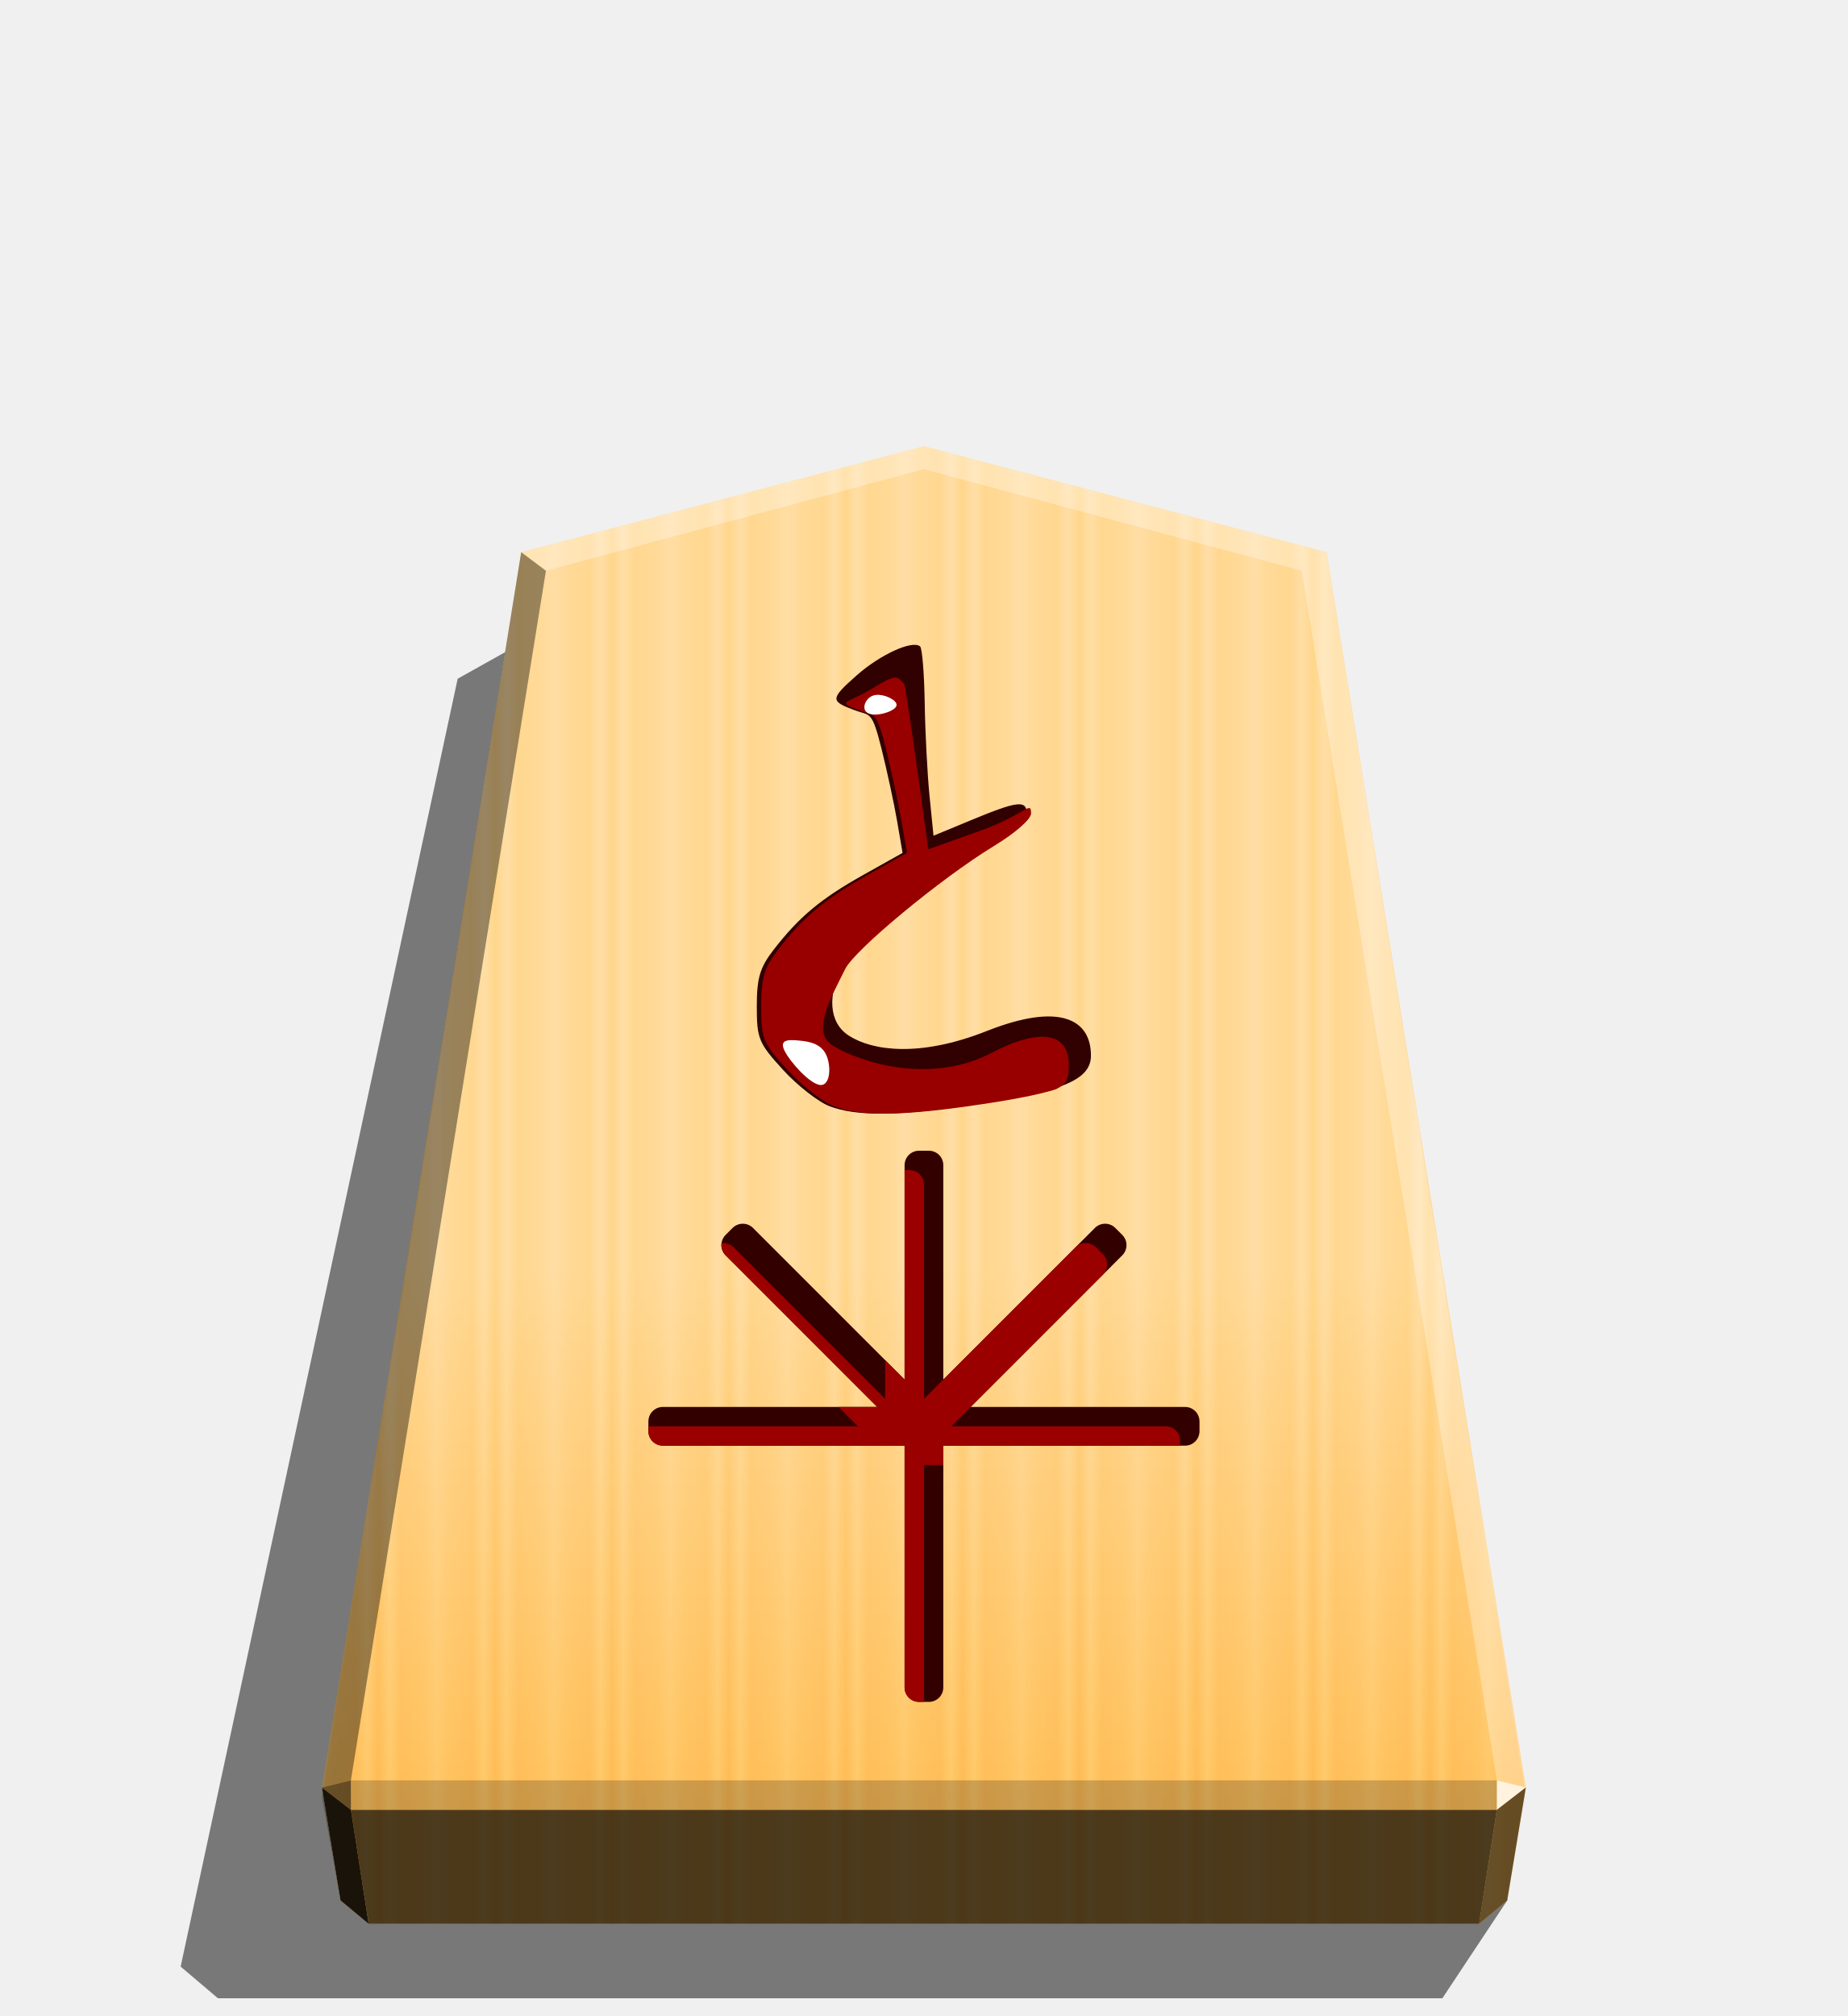
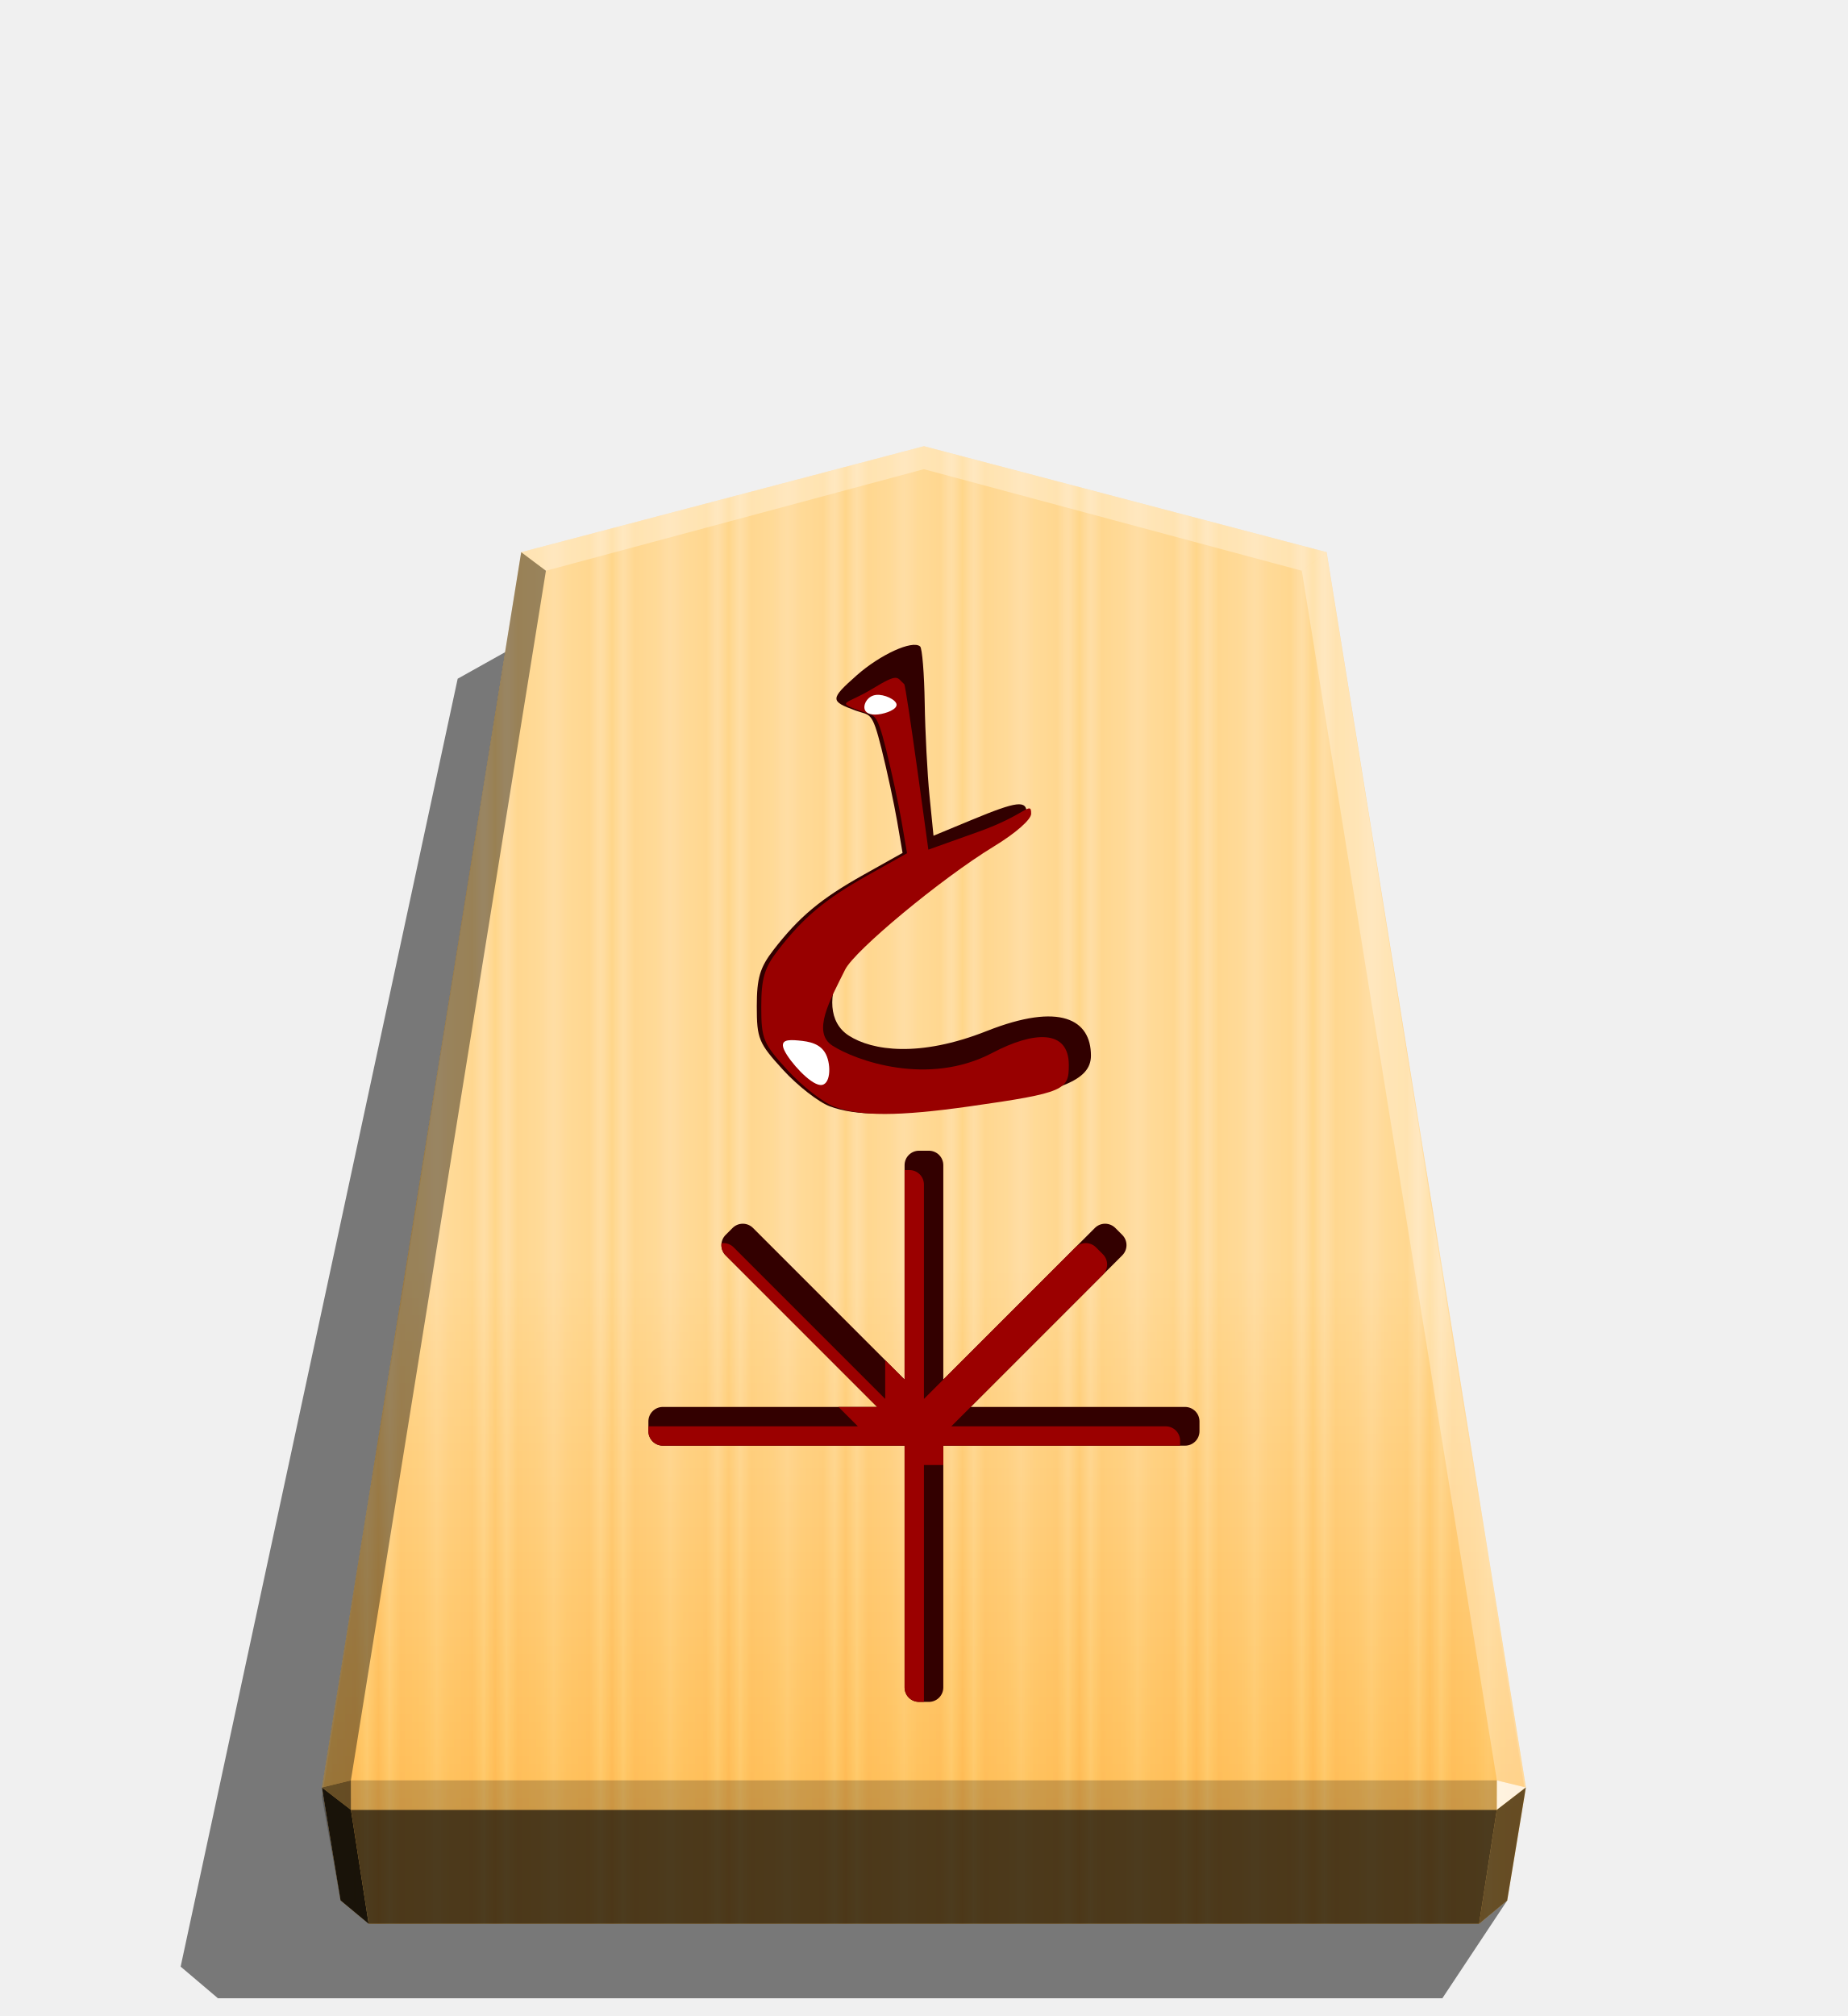
<svg xmlns="http://www.w3.org/2000/svg" width="498.898" height="544.252" viewBox="0 0 1320 1440">
  <defs>
    <linearGradient id="0TO_svg__a" x1="228.547" x2="270.281" y1="805.748" y2="805.748" gradientUnits="userSpaceOnUse" spreadMethod="reflect">
      <stop offset="0" stop-color="#ffd285" />
      <stop offset=".232" stop-color="#ffcd79" />
      <stop offset=".616" stop-color="#ffca73" />
      <stop offset=".808" stop-color="#ffd386" />
      <stop offset="1" stop-color="#ffc86e" />
    </linearGradient>
    <linearGradient id="0TO_svg__b" x1="660.031" x2="660.029" y1="318.739" y2="1292.759" gradientUnits="userSpaceOnUse">
      <stop offset=".604" stop-color="#fff" />
      <stop offset="1" />
    </linearGradient>
    <clipPath id="0TO_svg__c">
      <path stroke-width="1.534" d="M1799.132 1043.253a7.22 7.22 0 0 0-7.237 7.237v107.141l-75.759-75.759a7.22 7.22 0 0 0-10.237 0l-3.45 3.45a7.22 7.22 0 0 0 0 10.237l75.759 75.759h-107.141a7.223 7.223 0 0 0-7.237 7.24v4.876c0 4.01 3.227 7.24 7.237 7.24h120.828v120.828a7.22 7.22 0 0 0 7.237 7.237h4.88c4.01 0 7.24-3.227 7.24-7.237v-120.828h120.825c4.01 0 7.24-3.23 7.24-7.24v-4.876c0-4.01-3.23-7.24-7.24-7.24h-107.138l75.759-75.759a7.22 7.22 0 0 0 0-10.237l-3.45-3.45a7.22 7.22 0 0 0-10.237 0l-75.759 75.759V1050.49c0-4.01-3.23-7.237-7.24-7.237zm2.438 137.74h.01v.01h-.01z" />
-     </clipPath>
-     <clipPath id="0TO_svg__d">
-       <path stroke-width="2.846" d="M982.397 347.79c-5.318-1.999-15.307-9.799-22.198-17.332-11.647-12.733-12.529-14.865-12.529-30.288 0-13.47 1.499-18.527 7.967-26.882 12.203-15.764 22.463-24.326 42.838-35.749l18.655-10.459-2.595-15.114c-1.427-8.313-4.779-23.864-7.45-34.559-4.612-18.474-5.426-15.573-12.474-18.186-11.903-4.414-12.257-5.303.606-16.686 11.268-9.971 26.614-16.976 30.27-13.817.985.851 1.971 12.958 2.191 26.904s1.253 33.888 2.296 44.315l1.896 18.959 18.371-7.607c21.637-8.959 26.026-9.473 26.026-3.051 0 2.806-7.331 9.239-17.804 15.621-25.142 15.321-66.454 49.521-70.818 58.625-5.762 12.021-6.054 25.28 3.9 31.668 11.08 7.11 33.452 10.552 65.71-2.216 35.013-13.859 49.631-5.427 49.631 11.723 0 11.818-14.309 17.551-59.937 24.013-33.845 4.793-52.032 4.827-64.552.12z" />
    </clipPath>
  </defs>
  <path d="m1076.765 1357.436-46.356 69.884h-874.72l-26.637-22.586L326.962 484.8l63.084-35.291z" opacity=".5" />
  <path fill="url(#0TO_svg__a)" d="m660.043 318.74-287.664 75.7-142.368 882.306 13.312 80.689 20.099 16.719h793.244l20.099-16.719 13.312-80.689L947.708 394.44z" />
  <path fill="url(#0TO_svg__b)" d="M660.031 318.739 372.368 394.44 230 1283.62l13.312 73.816 20.099 16.718h793.244l20.099-16.718 13.312-73.816-142.37-889.18z" opacity=".25" style="mix-blend-mode:overlay" />
  <path fill="#fff" d="m1069.332 1271.7-.043 21.064 20.75-16.013z" opacity=".8" />
  <path d="m1090.039 1276.752-20.75 16.013-12.661 81.397 20.099-16.719z" opacity=".6" />
  <g fill="#fff">
    <path d="m372.331 394.43 17.664 13.248L660 335.13v-16.402zm575.338 0-17.664 13.248L660 335.13v-16.402z" opacity=".3" />
    <path d="m947.669 394.43-17.664 13.248 139.327 864.022 20.707 5.052z" opacity=".3" />
  </g>
  <path d="m372.331 394.43 17.664 13.248L250.668 1271.7l-20.707 5.052z" opacity=".4" />
  <path d="m229.96 1276.752 20.75 16.013 12.661 81.397-20.099-16.719z" opacity=".9" />
  <path d="m250.668 1271.7.043 21.064-20.75-16.013z" opacity=".6" />
  <path d="M250.668 1271.7h818.665l-.043 21.064H250.71z" opacity=".2" />
  <path d="m1069.289 1292.764-12.661 81.397H263.371l-12.661-81.397z" opacity=".7" />
  <path fill="#300" d="M656.567 821.94a10.32 10.32 0 0 0-10.342 10.342v153.116L537.958 877.131a10.32 10.32 0 0 0-14.629 0l-4.931 4.931a10.32 10.32 0 0 0 0 14.629l108.267 108.267H473.549a10.32 10.32 0 0 0-10.342 10.347v6.968a10.32 10.32 0 0 0 10.342 10.347h172.676v172.676a10.32 10.32 0 0 0 10.342 10.342h6.973a10.32 10.32 0 0 0 10.347-10.342V1032.62h172.671a10.326 10.326 0 0 0 10.347-10.347v-6.968a10.326 10.326 0 0 0-10.347-10.347h-153.11l108.267-108.267a10.32 10.32 0 0 0 0-14.629l-4.931-4.931a10.32 10.32 0 0 0-14.629 0L673.888 985.398V832.282a10.32 10.32 0 0 0-10.347-10.342zm3.484 196.845h.014v.014h-.014z" />
  <path fill="#9b0000" d="M1789.451 1052.935a7.22 7.22 0 0 0-7.237 7.237v107.141l-75.759-75.759a7.22 7.22 0 0 0-10.237 0l-3.45 3.45a7.22 7.22 0 0 0 0 10.237l75.759 75.759h-107.141a7.223 7.223 0 0 0-7.237 7.24v4.876c0 4.01 3.227 7.24 7.237 7.24h120.828v120.828a7.22 7.22 0 0 0 7.237 7.237h4.88c4.01 0 7.24-3.227 7.24-7.237v-120.828h120.825c4.01 0 7.24-3.23 7.24-7.24v-4.876c0-4.01-3.23-7.24-7.24-7.24h-107.138l75.759-75.759a7.22 7.22 0 0 0 0-10.237l-3.45-3.45a7.22 7.22 0 0 0-10.237 0l-75.759 75.759v-107.141c0-4.01-3.23-7.237-7.24-7.237zm2.438 137.74h.01v.01h-.01z" clip-path="url(#0TO_svg__c)" transform="translate(-1914.573 -668.973)scale(1.4291)" />
  <path fill="#310000" d="M592.711 790.198c-7.973-2.998-22.95-14.691-33.282-25.986-17.462-19.09-18.785-22.287-18.785-45.41 0-20.195 2.247-27.778 11.944-40.304 18.296-23.635 33.678-36.472 64.227-53.599l27.969-15.681-3.89-22.661c-2.14-12.463-7.166-35.78-11.169-51.814-6.915-27.698-8.135-23.348-18.702-27.267-17.846-6.617-18.377-7.95.909-25.017 16.894-14.95 39.902-25.452 45.384-20.716 1.477 1.276 2.956 19.428 3.286 40.336s1.879 50.807 3.443 66.441l2.843 28.425 27.544-11.404c32.44-13.431 39.02-14.203 39.02-4.575 0 4.207-10.992 13.851-26.694 23.42-37.695 22.971-99.633 74.246-106.176 87.896-8.639 18.022-9.077 37.902 5.847 47.479 16.612 10.661 50.154 15.821 98.518-3.322 52.495-20.778 74.412-8.137 74.412 17.576 0 17.719-21.453 26.314-89.863 36.002-50.743 7.186-78.011 7.237-96.782.18z" />
-   <path fill="#980000" d="M982.397 347.79c-5.318-1.999-15.307-9.799-22.198-17.332-11.647-12.733-12.529-14.865-12.529-30.288 0-13.47 1.499-18.527 7.967-26.882 12.203-15.764 22.463-24.326 42.838-35.749l18.655-10.459-2.595-15.114c-1.427-8.313-4.779-23.864-7.45-34.559-4.612-18.474-5.426-15.573-12.474-18.186-11.903-4.414-6.245-3.019 5.999-10.484 12.847-7.832 11.513-5.381 15.169-2.222.985.851 11.499 78.852 11.499 78.852l24.312-8.685c22.053-7.878 24.678-14.866 24.678-8.445 0 2.806-7.331 9.239-17.804 15.621-25.142 15.321-66.332 49.58-70.818 58.625-7.124 14.366-16.032 29.857-6.078 36.245 11.08 7.11 45.536 19.63 76.226 3.454 19.643-10.353 36.418-11.36 36.418 5.79 0 11.818-1.635 13.236-47.263 19.698-33.845 4.793-52.032 4.827-64.552.12" clip-path="url(#0TO_svg__d)" transform="translate(-877.059 268.76)scale(1.4993)" />
+   <path fill="#980000" d="M595.908 790.442c-7.973-2.998-22.95-14.692-33.282-25.986-17.462-19.09-18.784-22.287-18.784-45.411 0-20.196 2.247-27.778 11.945-40.304 18.296-23.635 33.678-36.472 64.227-53.599l27.969-15.681-3.89-22.66c-2.14-12.464-7.166-35.78-11.17-51.815-6.915-27.698-8.136-23.348-18.703-27.266-17.846-6.618-9.363-4.526 8.995-15.719 19.261-11.742 17.261-8.067 22.742-3.331 1.477 1.276 17.24 118.223 17.24 118.223l36.452-13.022c33.064-11.811 37-22.288 37-12.661 0 4.207-10.992 13.852-26.694 23.42-37.695 22.971-99.451 74.336-106.177 87.897-10.681 21.539-24.037 44.764-9.113 54.342 16.612 10.66 68.272 29.431 114.286 5.178 29.45-15.522 54.601-17.032 54.601 8.681 0 17.72-2.451 19.845-70.861 29.534-50.744 7.186-78.012 7.237-96.783.18" />
  <path fill="#fff" d="M585.925 774.994c7.413.682 8.041-13.842 4.177-21.787s-12.221-9.309-19.636-9.992-13.887-.682-10.022 7.263 18.067 23.834 25.48 24.516zm39.969-278.624c-5.749.628-8.747 5.868-8.394 9.352s4.056 5.214 9.802 4.584 13.539-3.616 13.188-7.099-8.848-7.466-14.597-6.838z" />
</svg>
